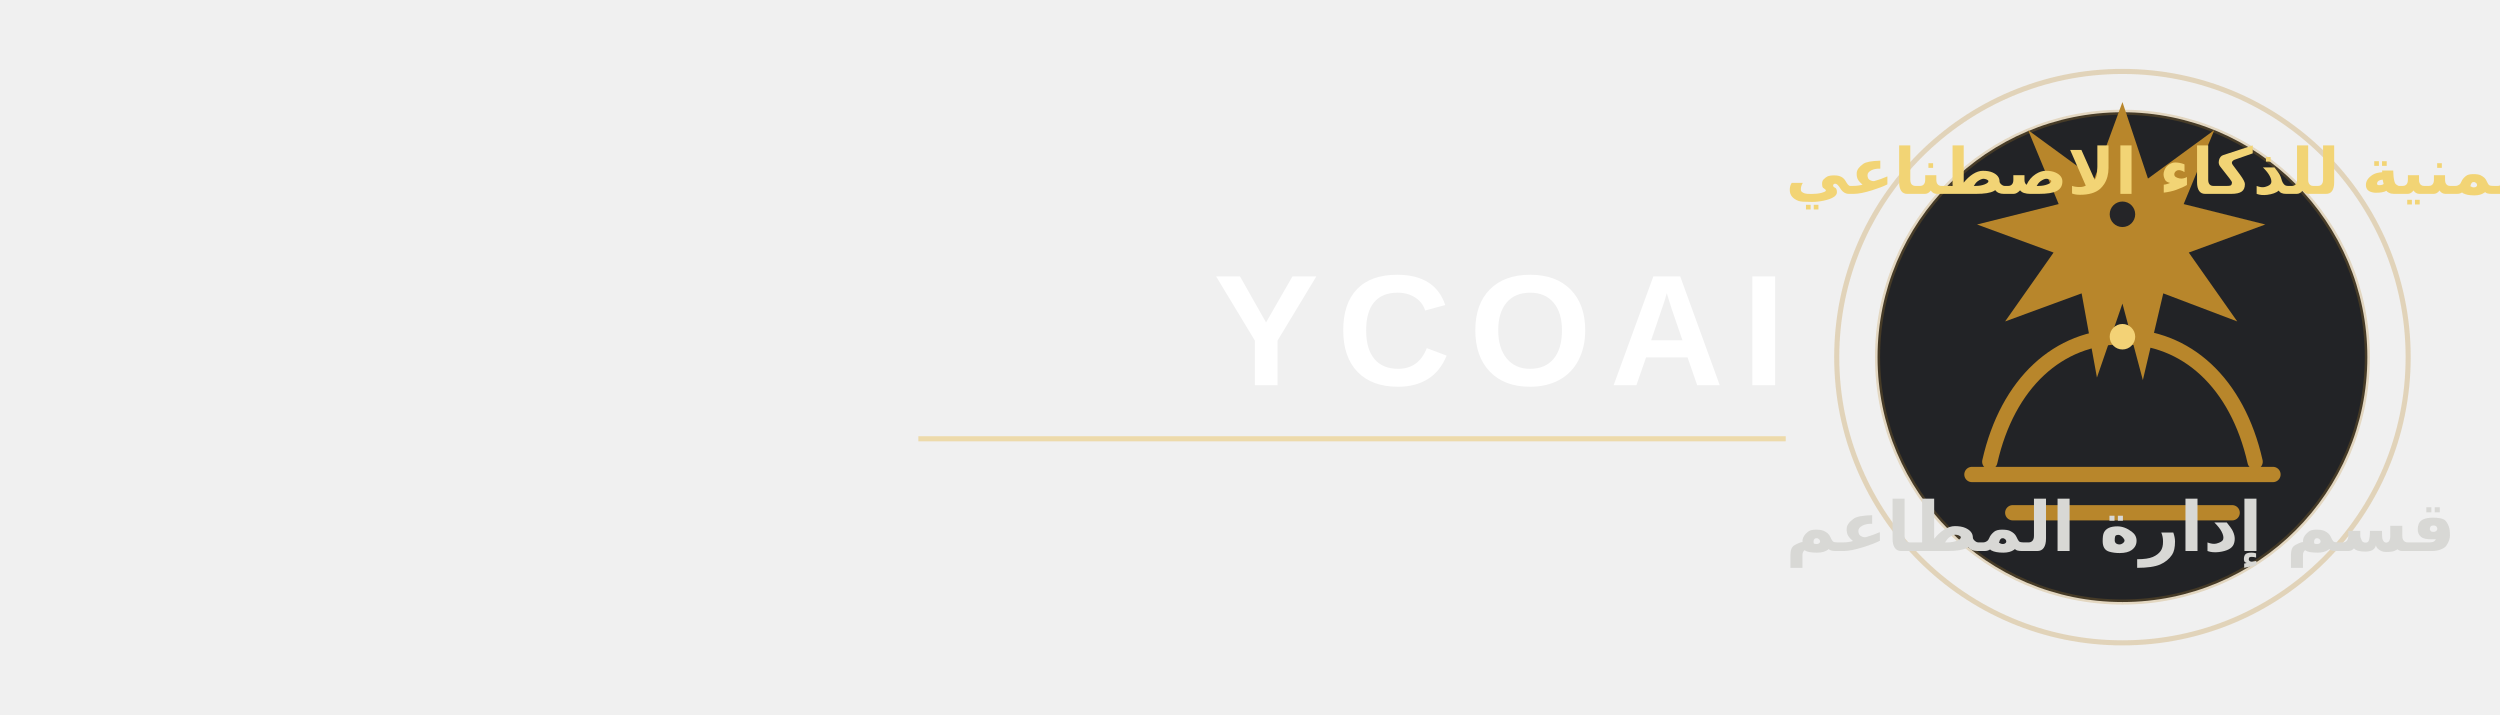
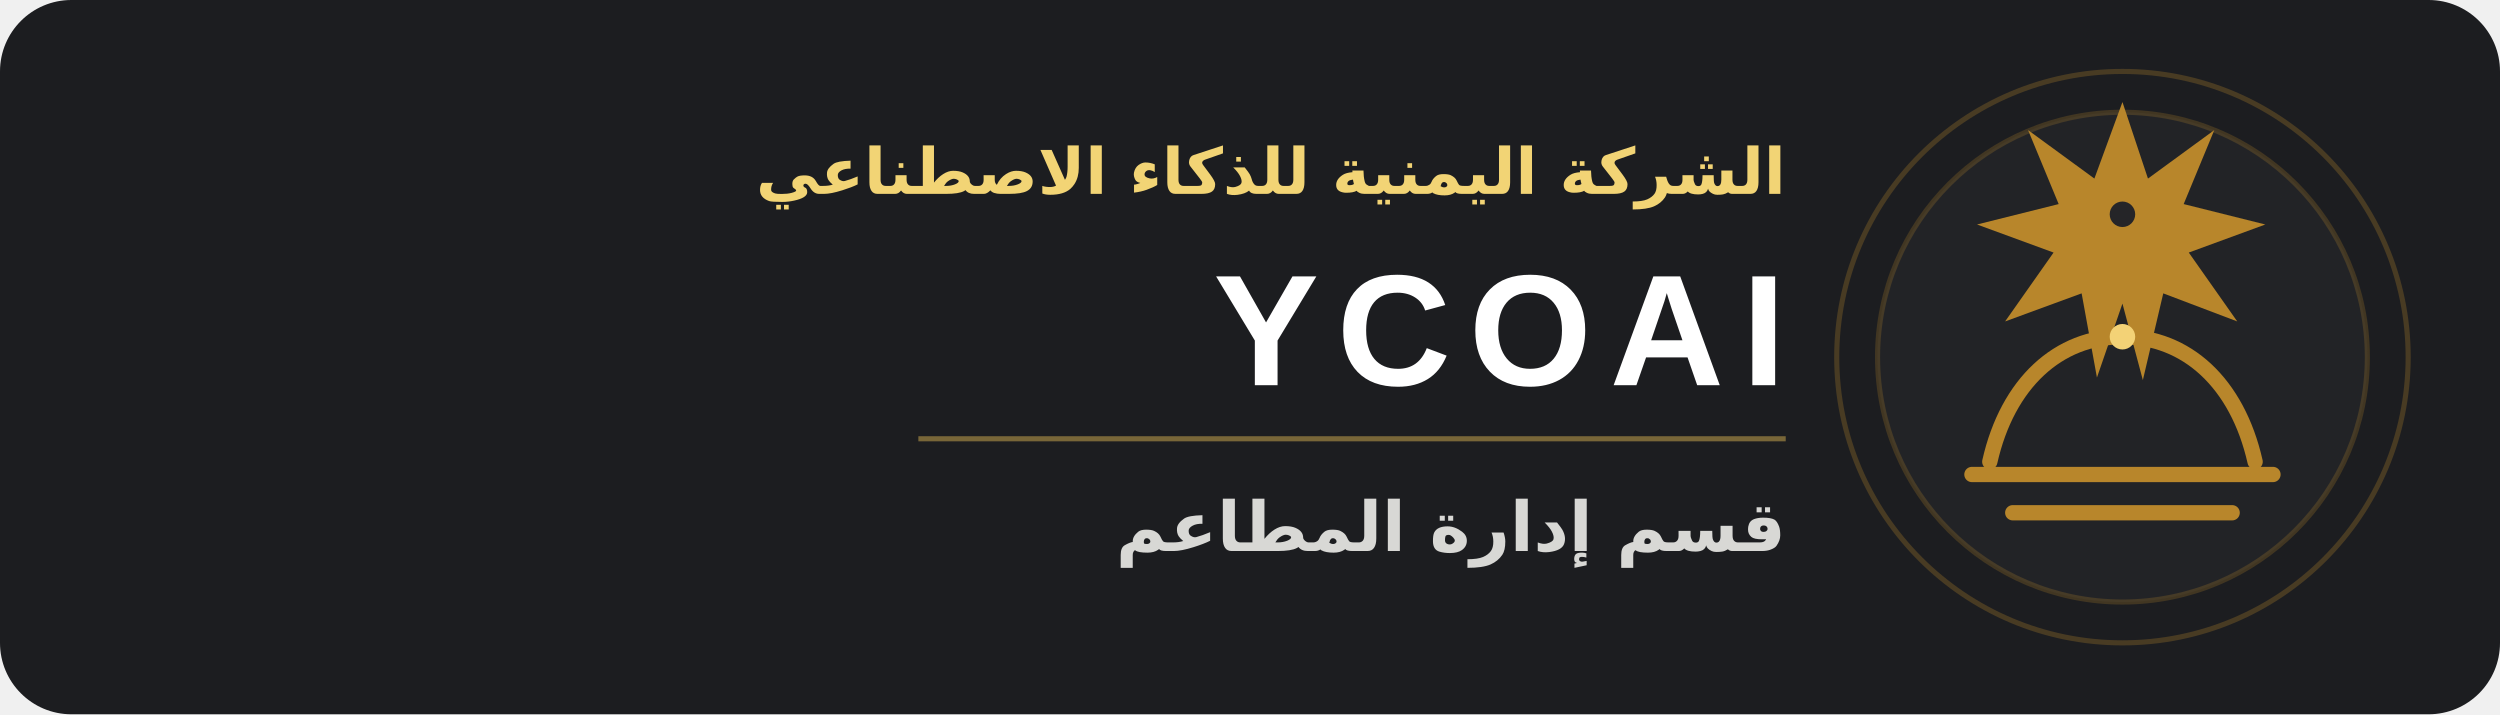
<svg xmlns="http://www.w3.org/2000/svg" viewBox="0 0 980 280" fill="none">
  <defs>
    <linearGradient id="gold" x1="36" y1="32" x2="180" y2="190" gradientUnits="userSpaceOnUse">
      <stop stop-color="#FFF0A6" />
      <stop offset=".52" stop-color="#E9BF55" />
      <stop offset="1" stop-color="#B8862B" />
    </linearGradient>
  </defs>
+   <rect width="980" height="280" rx="28" fill="#1C1D20" />
  <circle cx="832" cy="140" r="112" stroke="url(#gold)" stroke-opacity=".28" stroke-width="2" />
  <circle cx="832" cy="140" r="96" fill="#222326" stroke="url(#gold)" stroke-opacity=".24" stroke-width="2" />
  <path d="M832 40 842 70 868 51 856 80 888 88 858 99 877 126 848 115 840 149 832 119 822 148 816 115 786 126 805 99 775 88 807 80 795 51 821 70 832 40Z" fill="url(#gold)" />
  <circle cx="832" cy="84" r="5" fill="#252528" />
  <path d="M780 181c7-31 27-49 52-49s45 18 52 49" stroke="url(#gold)" stroke-width="6" stroke-linecap="round" />
  <path d="M773 186h118M789 201h86" stroke="url(#gold)" stroke-width="6" stroke-linecap="round" />
  <circle cx="832" cy="132" r="5" fill="#F3D276" />
-   <text x="700" y="76" text-anchor="end" fill="#F2D475" font-family="Arial, Tahoma, sans-serif" font-size="25" font-weight="600" direction="rtl">الشركة اليمنية للذكاء الاصطناعي</text>
+   <text x="700" y="76" text-anchor="start" fill="#F2D475" font-family="Arial, Tahoma, sans-serif" font-size="25" font-weight="600" direction="rtl">الشركة اليمنية للذكاء الاصطناعي</text>
  <text x="700" y="151" text-anchor="end" fill="#FFFFFF" font-family="Arial, sans-serif" font-size="62" font-weight="800" letter-spacing="7">YCOAI</text>
  <path d="M360 172h340" stroke="#E9BF55" stroke-opacity=".45" stroke-width="2" />
-   <text x="700" y="216" text-anchor="end" fill="#D8D8D5" font-family="Arial, Tahoma, sans-serif" font-size="27" font-weight="600" direction="rtl">قسم إدارة المطاعم</text>
+   <text x="700" y="216" text-anchor="start" fill="#D8D8D5" font-family="Arial, Tahoma, sans-serif" font-size="27" font-weight="600" direction="rtl">قسم إدارة المطاعم</text>
</svg>
